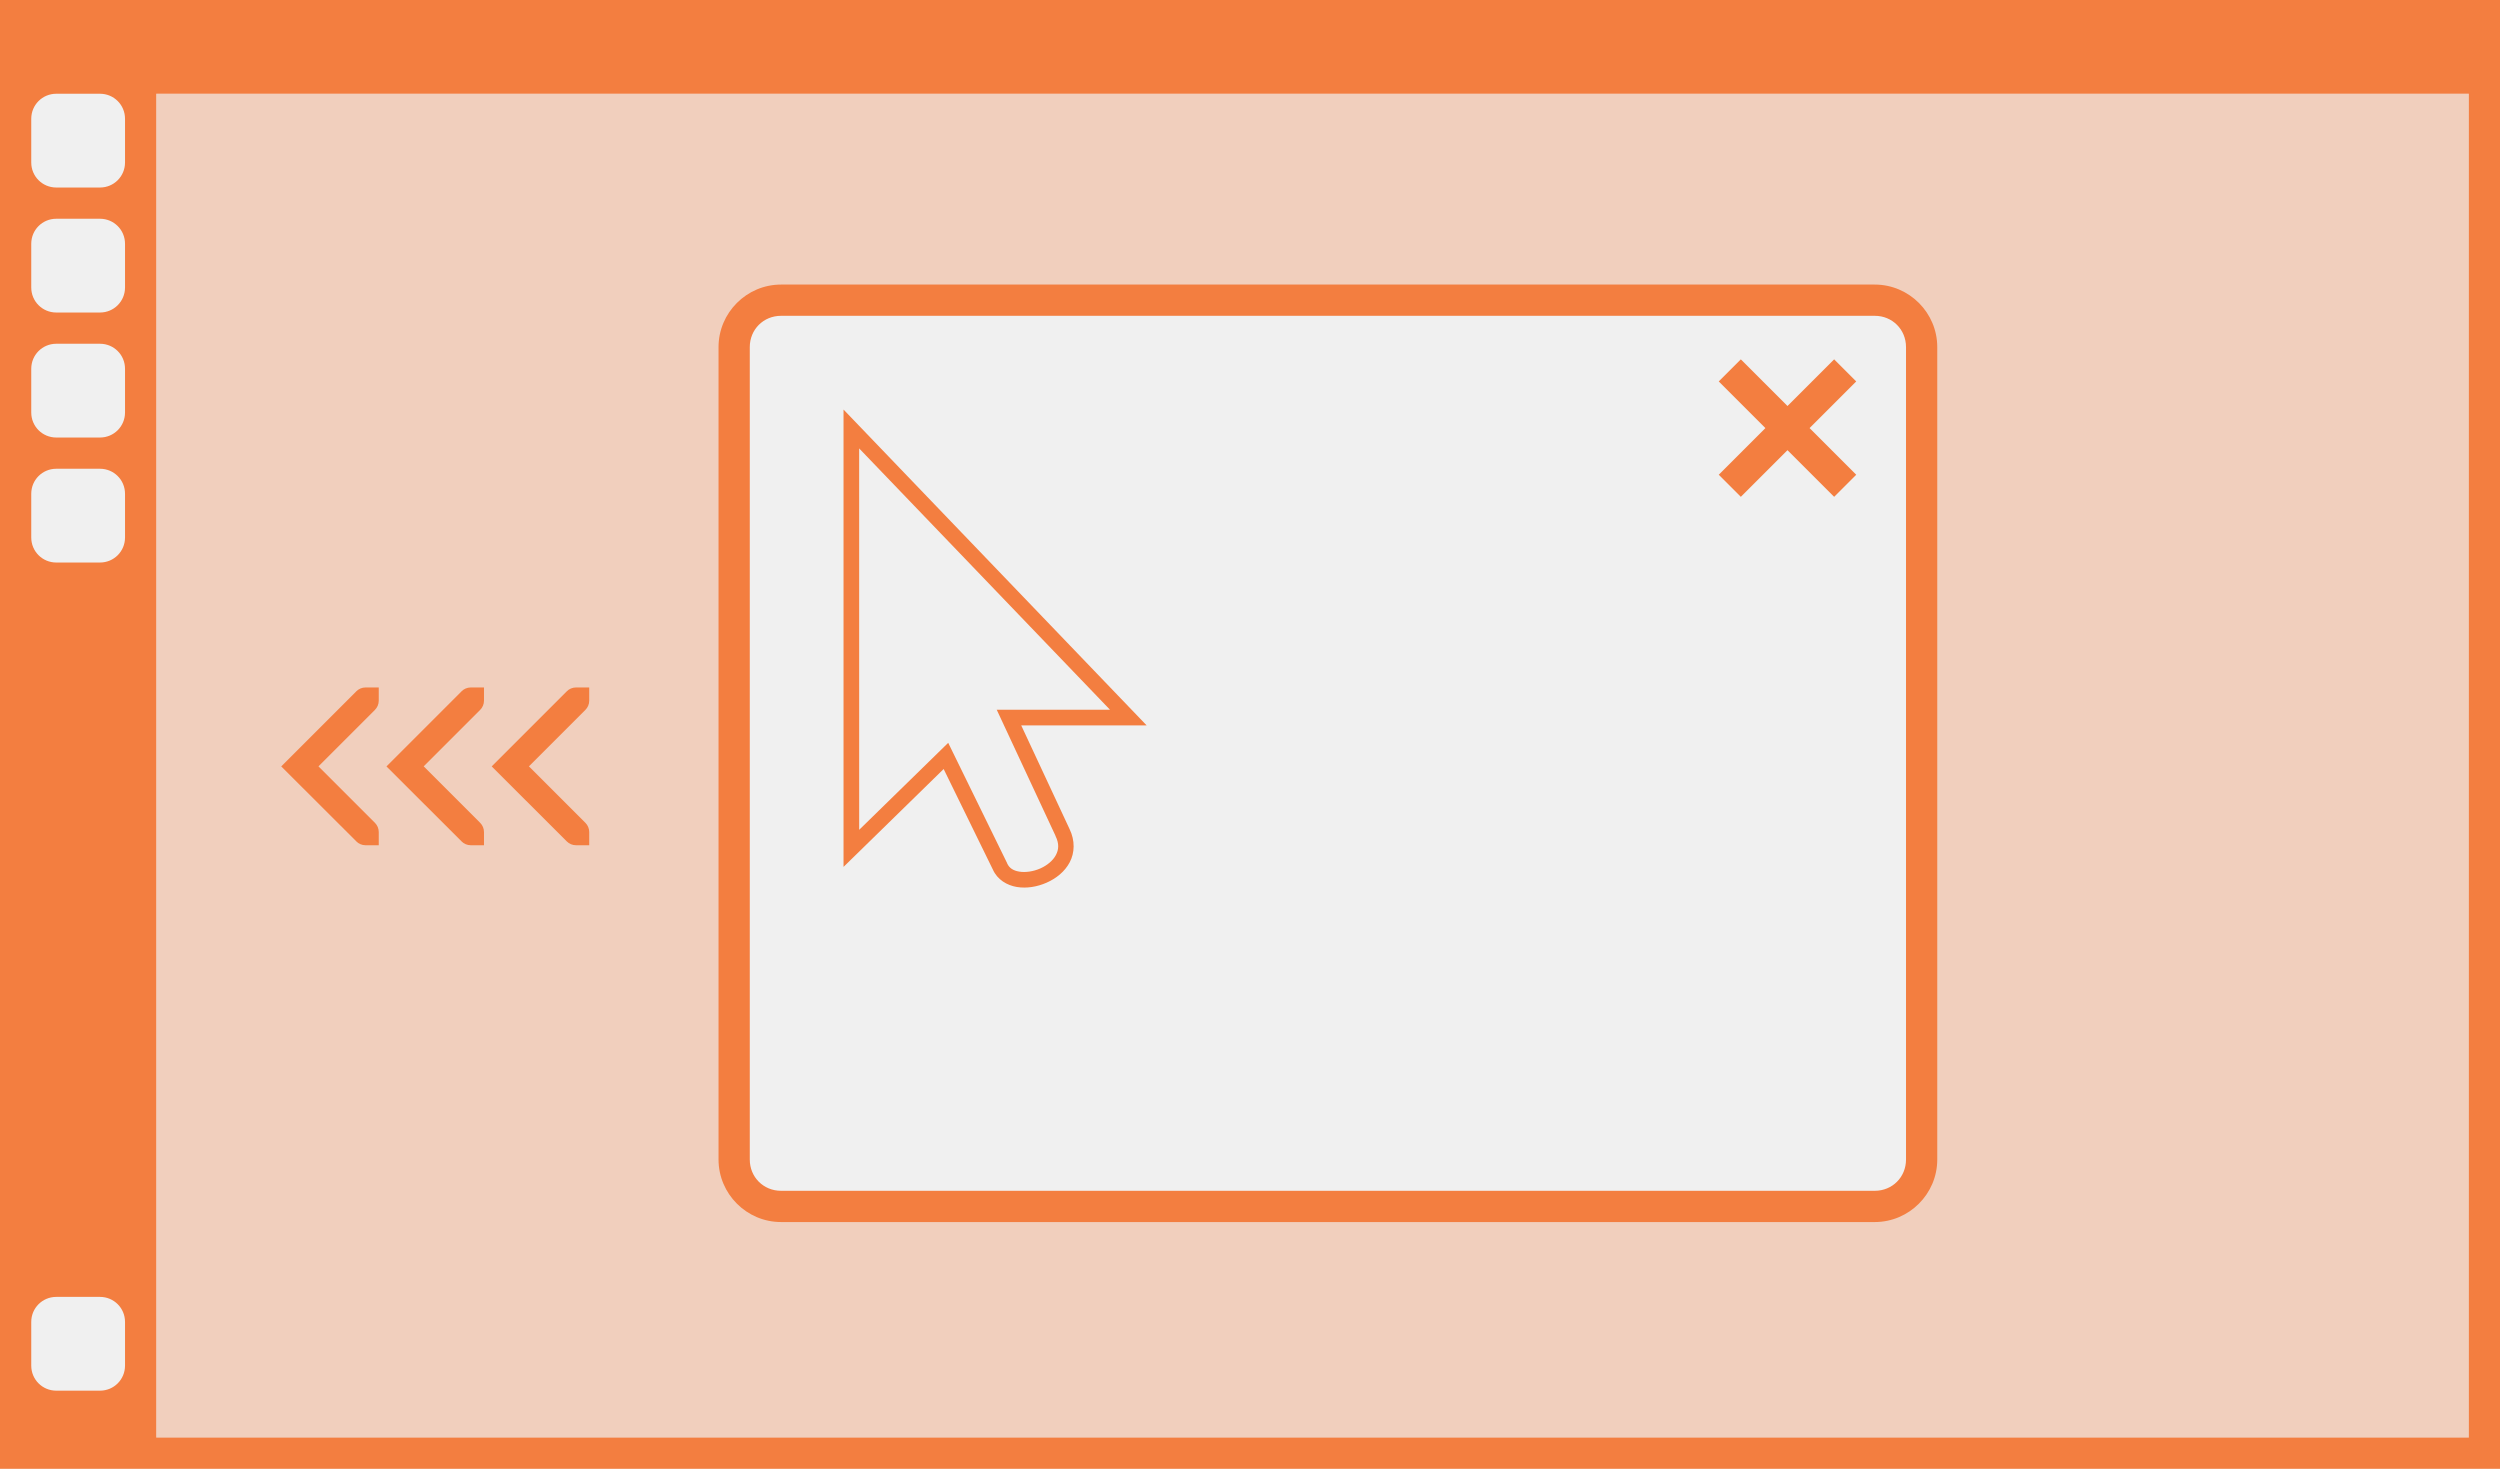
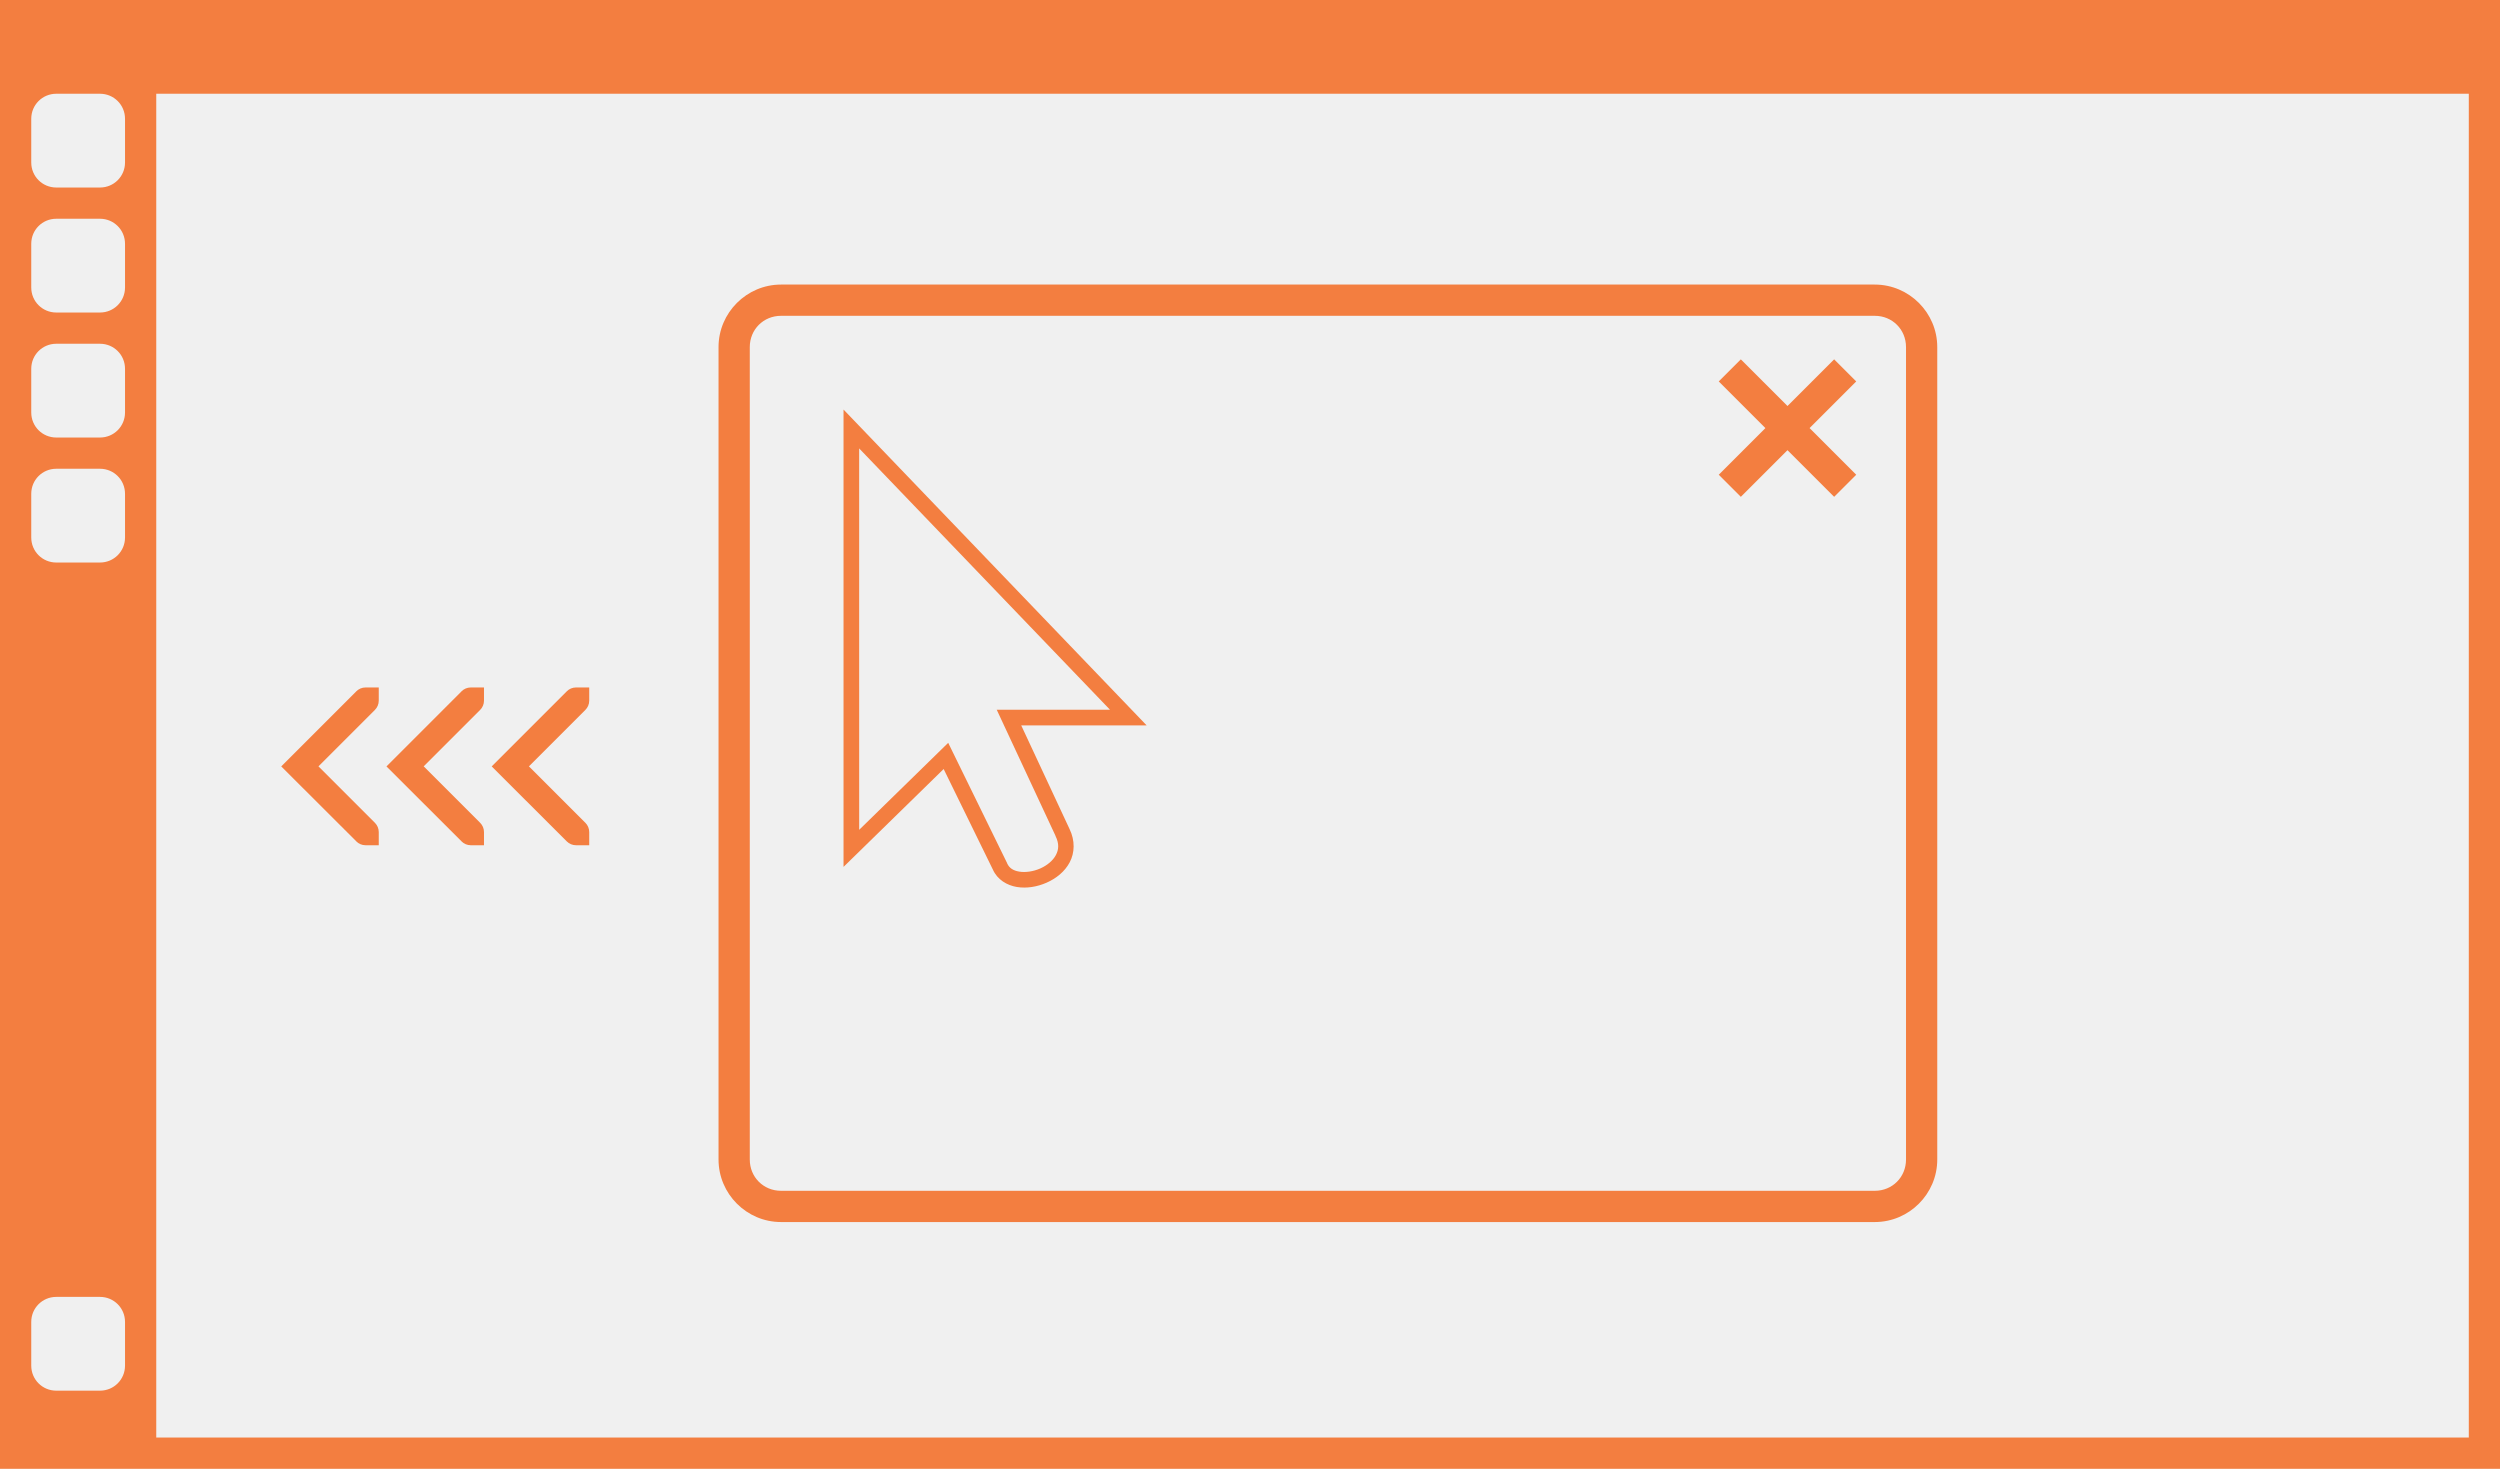
<svg xmlns="http://www.w3.org/2000/svg" width="160" height="94" version="1.1" viewBox="0 0 42.333 24.871">
  <path transform="matrix(.26459 0 0 .26459 -.00030851 0)" d="m0 0v94h10 150v-94h-150-10zm3.6 6h2.801c0.886 0 1.6 0.713 1.6 1.6v2.801c0 0.886-0.713 1.6-1.6 1.6h-2.801c-0.886 0-1.6-0.713-1.6-1.6v-2.801c0-0.886 0.713-1.6 1.6-1.6zm6.4 0h148v86h-148v-86zm-6.4 8h2.801c0.886 0 1.6 0.713 1.6 1.6v2.801c0 0.886-0.713 1.6-1.6 1.6h-2.801c-0.886 0-1.6-0.713-1.6-1.6v-2.801c0-0.886 0.713-1.6 1.6-1.6zm0 8h2.801c0.886 0 1.6 0.713 1.6 1.6v2.801c0 0.886-0.713 1.6-1.6 1.6h-2.801c-0.886 0-1.6-0.713-1.6-1.6v-2.801c0-0.886 0.713-1.6 1.6-1.6zm0 8h2.801c0.886 0 1.6 0.713 1.6 1.6v2.801c0 0.886-0.713 1.6-1.6 1.6h-2.801c-0.886 0-1.6-0.713-1.6-1.6v-2.801c0-0.886 0.713-1.6 1.6-1.6zm0 53h2.801c0.886 0 1.6 0.713 1.6 1.6v2.801c0 0.886-0.713 1.6-1.6 1.6h-2.801c-0.886 0-1.6-0.713-1.6-1.6v-2.801c0-0.886 0.713-1.6 1.6-1.6z" fill="#f37e40" />
-   <path transform="matrix(.26459 0 0 .26459 -.00030851 0)" d="m10 6v86h148v-86h-148zm39.98 13.055h69.998c1.662 0 3 1.338 3 3v51.998c0 1.662-1.338 3-3 3h-69.998c-1.662 0-3-1.338-3-3v-51.998c0-1.662 1.338-3 3-3z" fill="#f37e40" opacity=".287" />
  <g transform="matrix(.26458 0 0 .26458 -396.08 1156.8)">
    <path d="m1547-4354c-2.199 0-4 1.801-4 4v52c0 2.199 1.801 4 4 4h70c2.199 0 4-1.801 4-4v-52c0-2.199-1.801-4-4-4zm0 2h70c1.125 0 2 0.875 2 2v52c0 1.125-0.875 2-2 2h-70c-1.125 0-2-0.875-2-2v-52c0-1.125 0.875-2 2-2z" color="#000000" fill="#f37e40" style="-inkscape-stroke:none" />
    <g fill="#fff" stroke="#3584e4">
      <path d="m1551-4346v29.27l6.408-6.264 3.148 6.432c0.287 0.647 0.902 1.012 1.533 1.117 0.631 0.105 1.305-0.01 1.912-0.277 0.607-0.269 1.157-0.701 1.475-1.303 0.317-0.602 0.356-1.38-0.016-2.141l-3.088-6.621h8.027zm1 2.486 16.055 16.727h-7.25l3.756 8.055v0.01c0.254 0.518 0.212 0.89 0.029 1.236-0.182 0.346-0.551 0.657-0.994 0.854-0.443 0.196-0.95 0.27-1.344 0.205-0.393-0.065-0.646-0.226-0.783-0.535v-0.01l-3.77-7.699-5.697 5.568z" color="#000000" display="block" fill="#f37e40" stroke="none" style="-inkscape-stroke:none" />
    </g>
  </g>
  <path d="m31.058 6.085-0.79 0.79-0.79-0.79-0.374 0.374 0.79 0.79-0.79 0.79 0.374 0.374 0.79-0.79 0.79 0.79 0.374-0.374-0.79-0.79 0.79-0.79z" fill="#f37e40" />
  <path d="m4.762 12.978 1.27-1.27c4.883e-4 -4.87e-4 4.883e-4 -8.41e-4 8.418e-4 -0.002h4.877e-4c0.04-0.04 0.095-0.065 0.157-0.065h0.223v0.223c0 0.062-0.025 0.117-0.065 0.157l-0.956 0.956 0.956 0.956c0.04 0.04 0.065 0.096 0.065 0.157v0.223h-0.223c-0.062 0-0.117-0.025-0.157-0.065l-0.001-0.002zm1.782 0 1.27-1.27c4.874e-4 -4.87e-4 4.874e-4 -8.41e-4 8.409e-4 -0.002h4.886e-4c0.04-0.04 0.095-0.065 0.157-0.065h0.223v0.223c0 0.062-0.025 0.117-0.065 0.157l-0.956 0.956 0.956 0.956c0.04 0.04 0.065 0.096 0.065 0.157v0.223h-0.223c-0.062 0-0.117-0.025-0.157-0.065l-0.001-0.002zm1.782 0 1.27-1.27c4.92e-4 -4.87e-4 4.92e-4 -8.41e-4 8.4e-4 -0.002h4.93e-4c0.04-0.04 0.095-0.065 0.157-0.065h0.223v0.223c0 0.062-0.025 0.117-0.065 0.157l-0.956 0.956 0.956 0.956c0.04 0.04 0.065 0.096 0.065 0.157v0.223h-0.223c-0.062 0-0.117-0.025-0.157-0.065l-0.002-0.002z" color="#000000" color-rendering="auto" dominant-baseline="auto" enable-background="new" fill="#f37e40" image-rendering="auto" shape-rendering="auto" solid-color="#000000" style="font-feature-settings:normal;font-variant-alternates:normal;font-variant-caps:normal;font-variant-ligatures:normal;font-variant-numeric:normal;font-variant-position:normal;isolation:auto;mix-blend-mode:normal;shape-padding:0;text-decoration-color:#000000;text-decoration-line:none;text-decoration-style:solid;text-indent:0;text-orientation:mixed;text-transform:none;white-space:normal" />
</svg>
